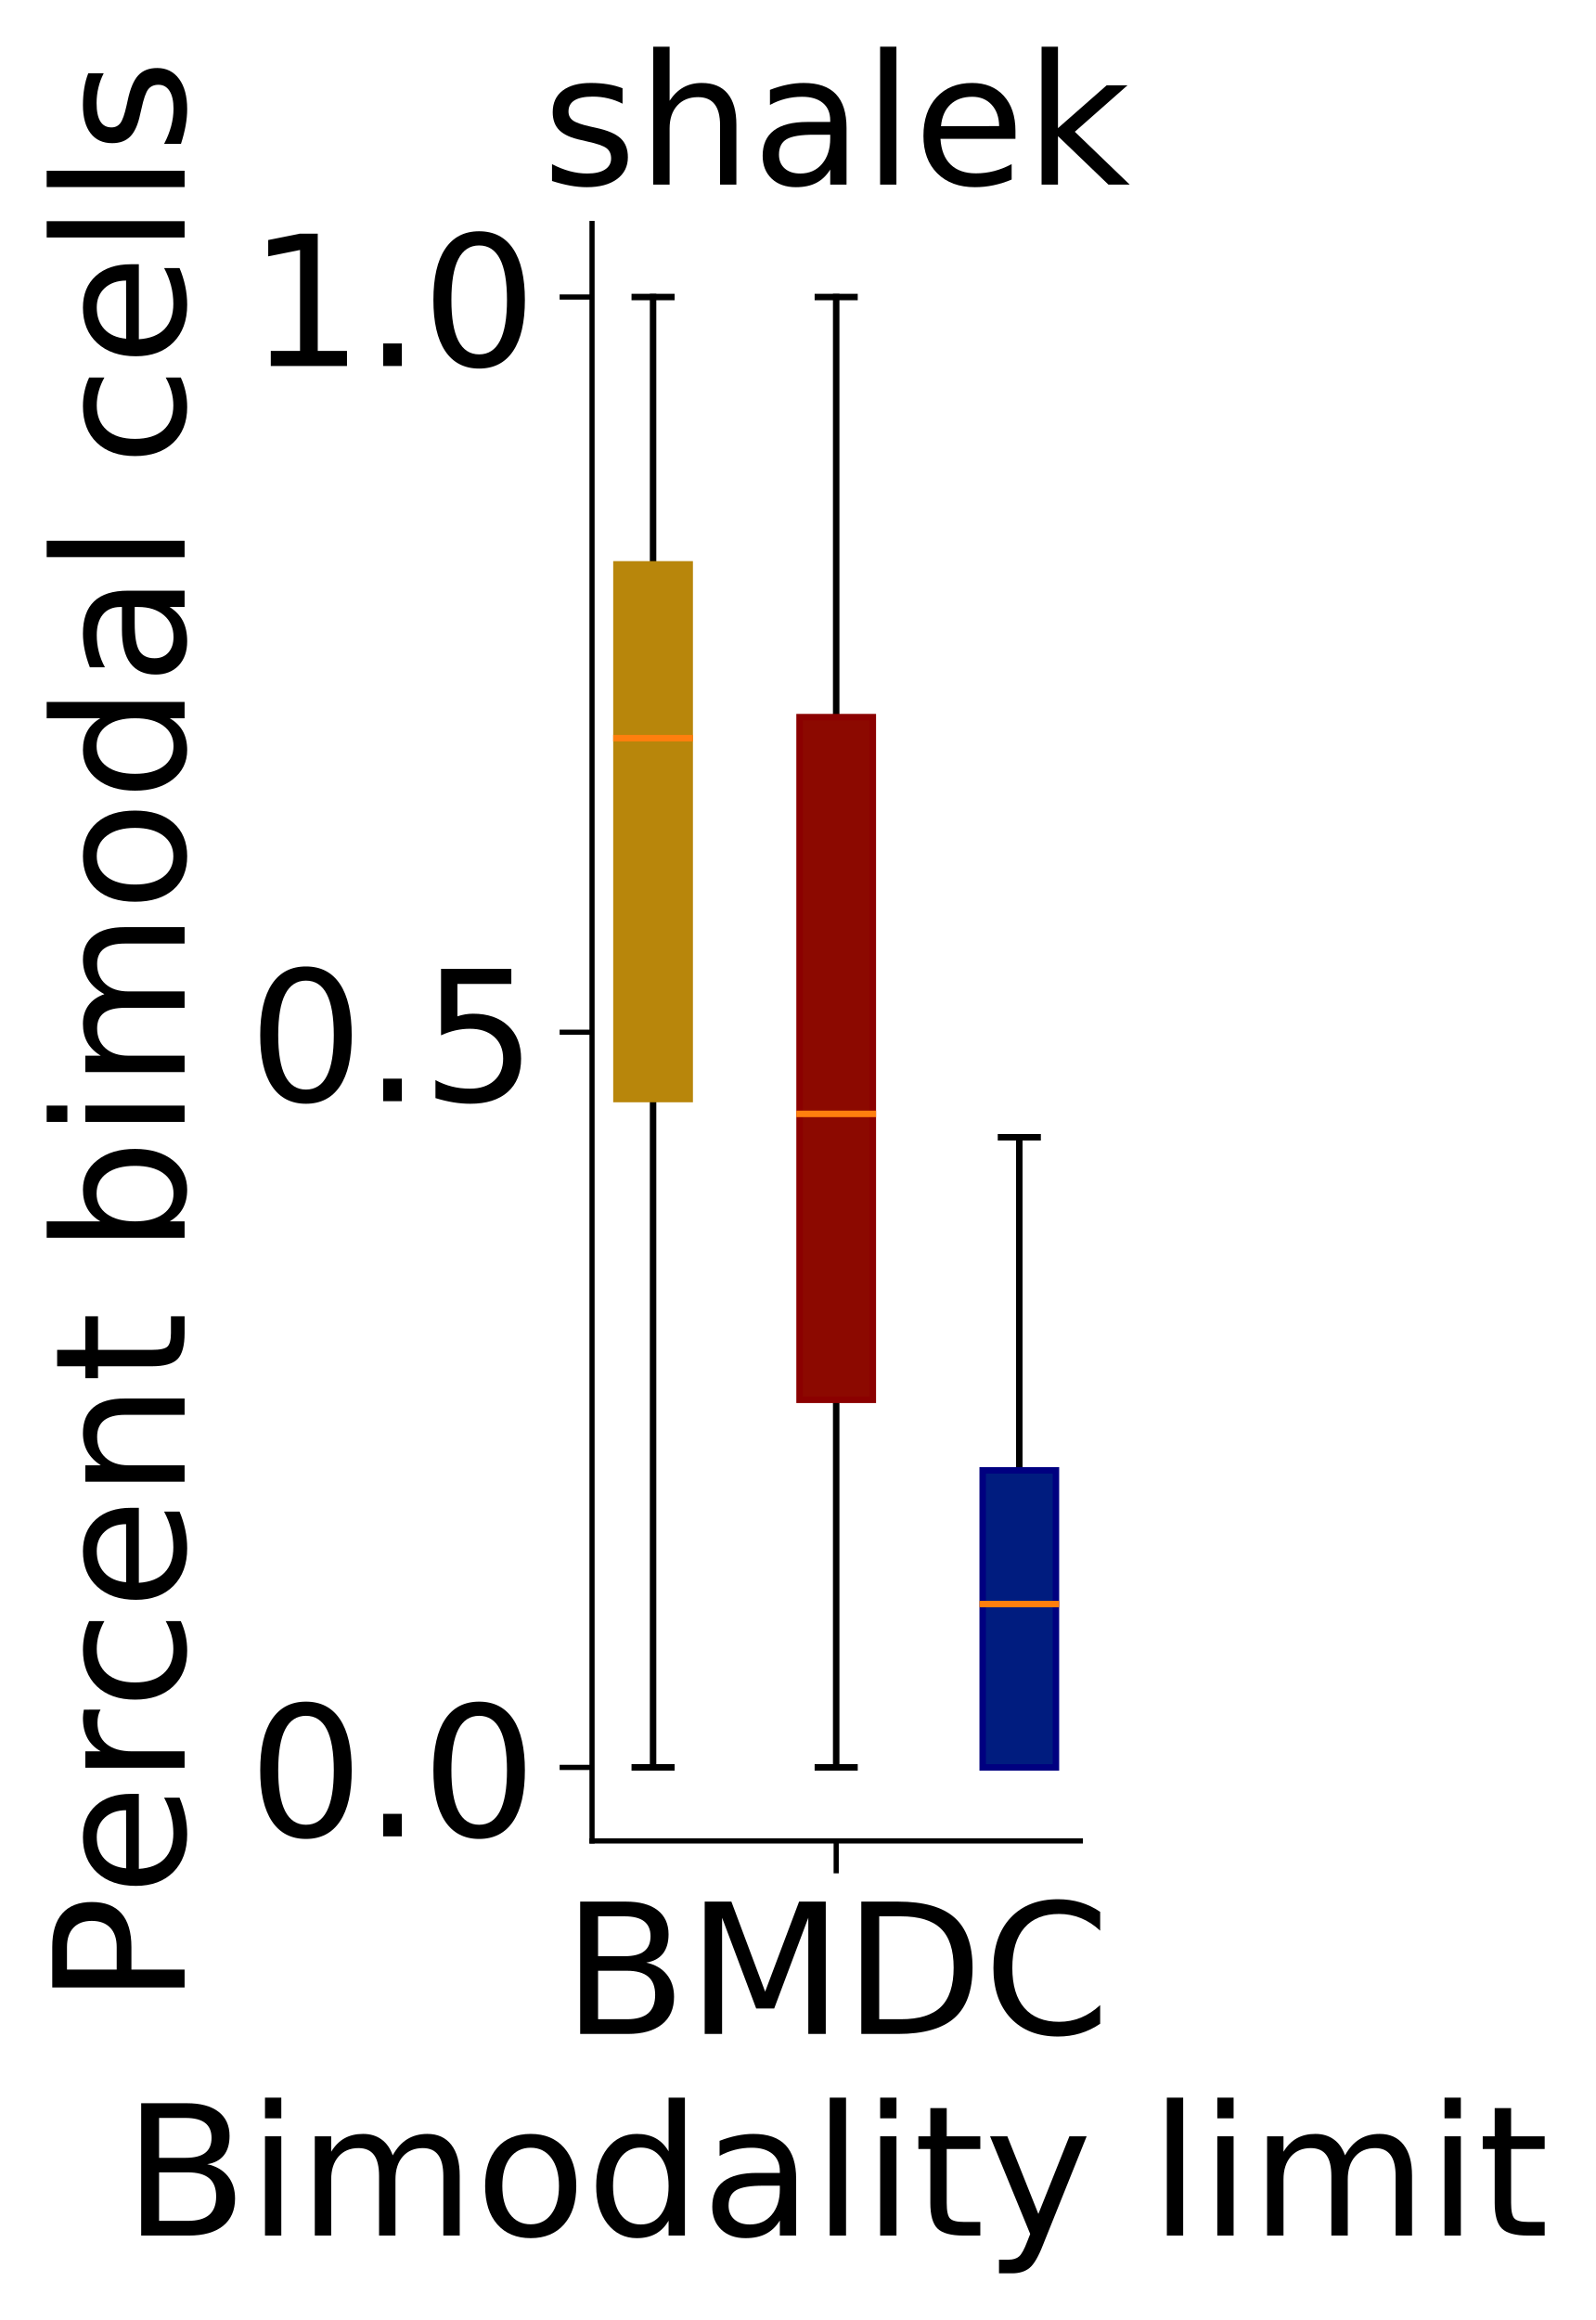
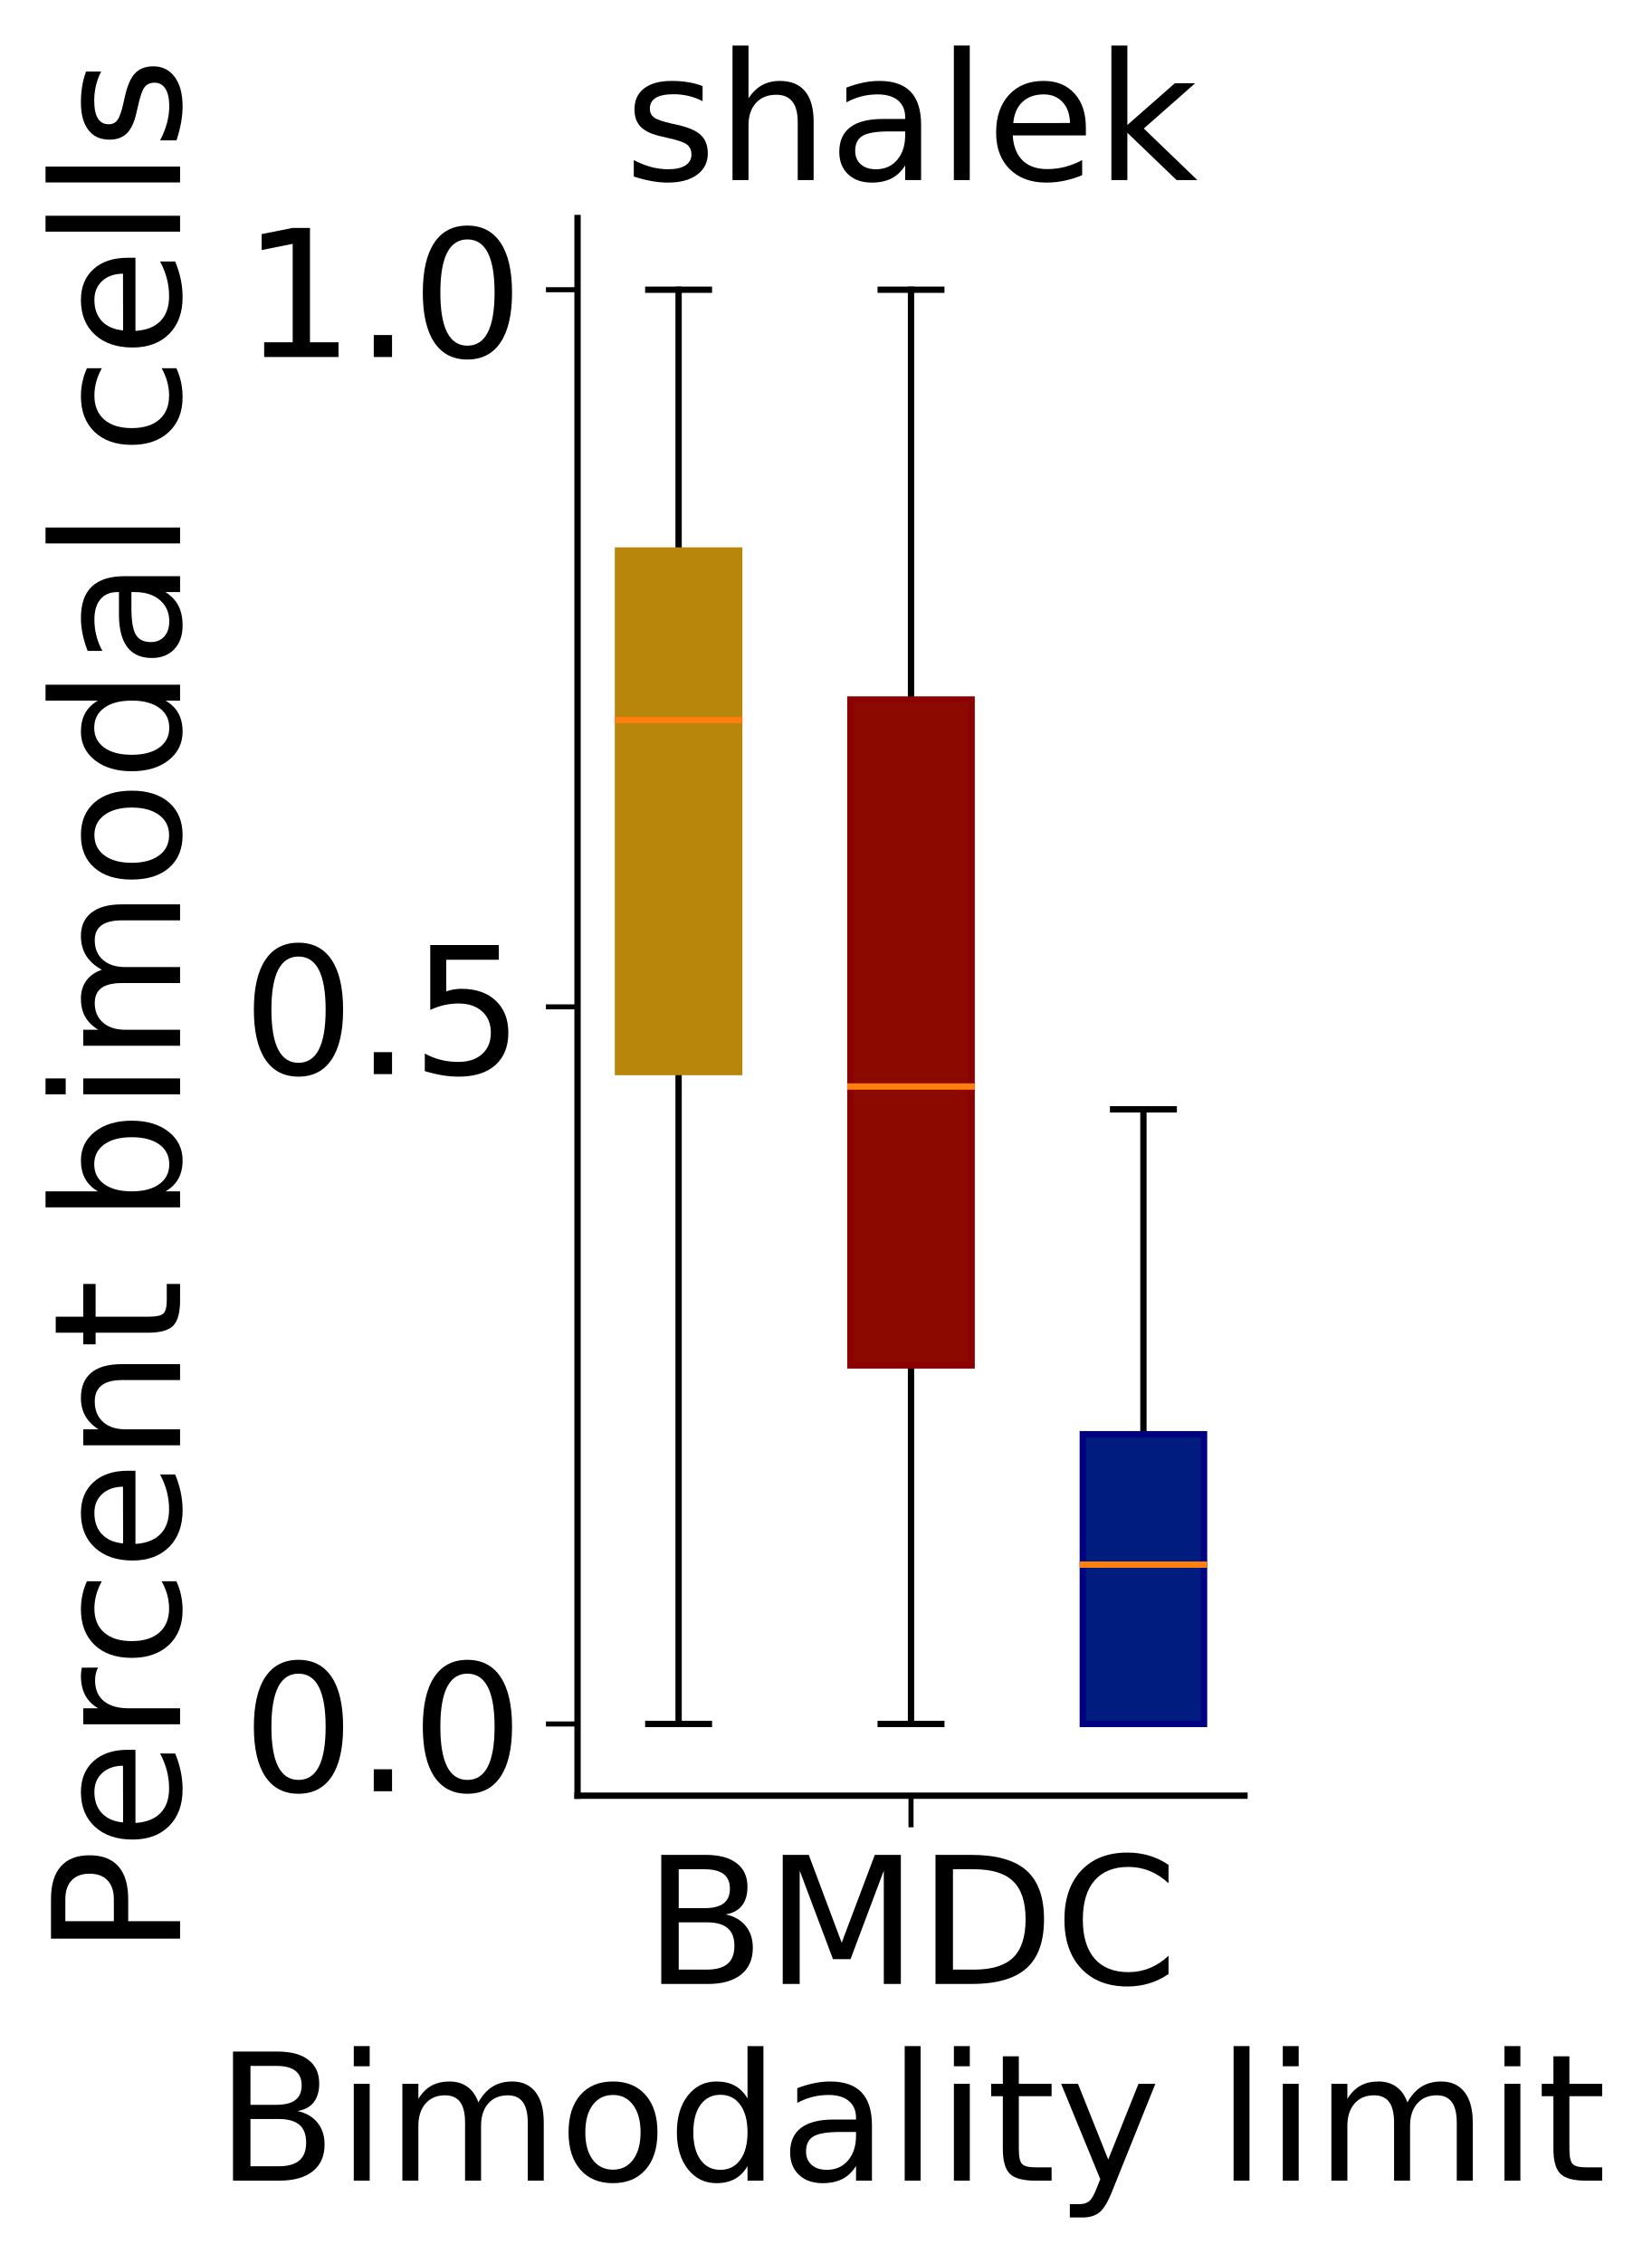
- <svg xmlns="http://www.w3.org/2000/svg" xmlns:xlink="http://www.w3.org/1999/xlink" height="357.853pt" version="1.1" viewBox="0 0 246.154 357.853" width="246.154pt">
+ <svg xmlns="http://www.w3.org/2000/svg" xmlns:xlink="http://www.w3.org/1999/xlink" height="357.853pt" version="1.1" viewBox="0 0 261.22 357.853" width="261.22pt">
  <defs>
    <style type="text/css">
*{stroke-linecap:butt;stroke-linejoin:round;}
  </style>
  </defs>
  <g id="figure_1">
    <g id="patch_1">
-       <path d="M 0 357.853  L 246.154 357.853  L 246.154 0  L 0 0  z " style="fill:none;" />
+       <path d="M 0 357.853  L 261.22 357.853  L 261.22 0  L 0 0  z " style="fill:none;" />
    </g>
    <g id="axes_1">
      <g id="patch_2">
-         <path d="M 91.328 283.956  L 166.657 283.956  L 166.657 34.476  L 91.328 34.476  z " style="fill:none;" />
+         <path d="M 91.328 283.956  L 196.79 283.956  L 196.79 34.476  L 91.328 34.476  z " style="fill:none;" />
      </g>
      <g id="matplotlib.axis_1">
        <g id="xtick_1">
          <g id="line2d_1">
            <defs>
-               <path d="M 0 0  L 0 5  " id="m49395b5ea2" style="stroke:#000000;stroke-width:0.8;" />
-             </defs>
-             <g>
-               <use style="stroke:#000000;stroke-width:0.8;" x="128.993" xlink:href="#m49395b5ea2" y="283.956" />
+               <path d="M 0 0  L 0 5  " id="m8740739c96" style="stroke:#000000;stroke-width:0.8;" />
+             </defs>
+             <g>
+               <use style="stroke:#000000;stroke-width:0.8;" x="144.059" xlink:href="#m8740739c96" y="283.956" />
            </g>
          </g>
          <g id="text_1">
            <defs>
              <path d="M 19.672 34.812  L 19.672 8.109  L 35.5 8.109  Q 43.453 8.109 47.281 11.406  Q 51.125 14.703 51.125 21.484  Q 51.125 28.328 47.281 31.562  Q 43.453 34.812 35.5 34.812  z M 19.672 64.797  L 19.672 42.828  L 34.281 42.828  Q 41.5 42.828 45.031 45.531  Q 48.578 48.25 48.578 53.812  Q 48.578 59.328 45.031 62.062  Q 41.5 64.797 34.281 64.797  z M 9.812 72.906  L 35.016 72.906  Q 46.297 72.906 52.391 68.219  Q 58.5 63.531 58.5 54.891  Q 58.5 48.188 55.375 44.234  Q 52.25 40.281 46.188 39.312  Q 53.469 37.75 57.5 32.781  Q 61.531 27.828 61.531 20.406  Q 61.531 10.641 54.891 5.312  Q 48.25 0 35.984 0  L 9.812 0  z " id="DejaVuSans-66" />
              <path d="M 9.812 72.906  L 24.516 72.906  L 43.109 23.297  L 61.812 72.906  L 76.516 72.906  L 76.516 0  L 66.891 0  L 66.891 64.016  L 48.094 14.016  L 38.188 14.016  L 19.391 64.016  L 19.391 0  L 9.812 0  z " id="DejaVuSans-77" />
              <path d="M 19.672 64.797  L 19.672 8.109  L 31.594 8.109  Q 46.688 8.109 53.688 14.938  Q 60.688 21.781 60.688 36.531  Q 60.688 51.172 53.688 57.984  Q 46.688 64.797 31.594 64.797  z M 9.812 72.906  L 30.078 72.906  Q 51.266 72.906 61.172 64.094  Q 71.094 55.281 71.094 36.531  Q 71.094 17.672 61.125 8.828  Q 51.172 0 30.078 0  L 9.812 0  z " id="DejaVuSans-68" />
              <path d="M 64.406 67.281  L 64.406 56.891  Q 59.422 61.531 53.781 63.812  Q 48.141 66.109 41.797 66.109  Q 29.297 66.109 22.656 58.469  Q 16.016 50.828 16.016 36.375  Q 16.016 21.969 22.656 14.328  Q 29.297 6.688 41.797 6.688  Q 48.141 6.688 53.781 8.984  Q 59.422 11.281 64.406 15.922  L 64.406 5.609  Q 59.234 2.094 53.438 0.328  Q 47.656 -1.422 41.219 -1.422  Q 24.656 -1.422 15.125 8.703  Q 5.609 18.844 5.609 36.375  Q 5.609 53.953 15.125 64.078  Q 24.656 74.219 41.219 74.219  Q 47.75 74.219 53.531 72.484  Q 59.328 70.75 64.406 67.281  z " id="DejaVuSans-67" />
            </defs>
-             <g transform="translate(86.75187 313.7312)scale(0.28 -0.28)">
+             <g transform="translate(101.8179 313.7312)scale(0.28 -0.28)">
              <use xlink:href="#DejaVuSans-66" />
              <use x="68.604" xlink:href="#DejaVuSans-77" />
              <use x="154.883" xlink:href="#DejaVuSans-68" />
              <use x="231.885" xlink:href="#DejaVuSans-67" />
            </g>
          </g>
        </g>
        <g id="text_2">
          <defs>
            <path d="M 9.422 54.688  L 18.406 54.688  L 18.406 0  L 9.422 0  z M 9.422 75.984  L 18.406 75.984  L 18.406 64.594  L 9.422 64.594  z " id="DejaVuSans-105" />
            <path d="M 52 44.188  Q 55.375 50.25 60.062 53.125  Q 64.75 56 71.094 56  Q 79.641 56 84.281 50.016  Q 88.922 44.047 88.922 33.016  L 88.922 0  L 79.891 0  L 79.891 32.719  Q 79.891 40.578 77.094 44.375  Q 74.312 48.188 68.609 48.188  Q 61.625 48.188 57.562 43.547  Q 53.516 38.922 53.516 30.906  L 53.516 0  L 44.484 0  L 44.484 32.719  Q 44.484 40.625 41.703 44.406  Q 38.922 48.188 33.109 48.188  Q 26.219 48.188 22.156 43.531  Q 18.109 38.875 18.109 30.906  L 18.109 0  L 9.078 0  L 9.078 54.688  L 18.109 54.688  L 18.109 46.188  Q 21.188 51.219 25.484 53.609  Q 29.781 56 35.688 56  Q 41.656 56 45.828 52.969  Q 50 49.953 52 44.188  z " id="DejaVuSans-109" />
            <path d="M 30.609 48.391  Q 23.391 48.391 19.188 42.75  Q 14.984 37.109 14.984 27.297  Q 14.984 17.484 19.156 11.844  Q 23.344 6.203 30.609 6.203  Q 37.797 6.203 41.984 11.859  Q 46.188 17.531 46.188 27.297  Q 46.188 37.016 41.984 42.703  Q 37.797 48.391 30.609 48.391  z M 30.609 56  Q 42.328 56 49.016 48.375  Q 55.719 40.766 55.719 27.297  Q 55.719 13.875 49.016 6.219  Q 42.328 -1.422 30.609 -1.422  Q 18.844 -1.422 12.172 6.219  Q 5.516 13.875 5.516 27.297  Q 5.516 40.766 12.172 48.375  Q 18.844 56 30.609 56  z " id="DejaVuSans-111" />
            <path d="M 45.406 46.391  L 45.406 75.984  L 54.391 75.984  L 54.391 0  L 45.406 0  L 45.406 8.203  Q 42.578 3.328 38.25 0.953  Q 33.938 -1.422 27.875 -1.422  Q 17.969 -1.422 11.734 6.484  Q 5.516 14.406 5.516 27.297  Q 5.516 40.188 11.734 48.094  Q 17.969 56 27.875 56  Q 33.938 56 38.25 53.625  Q 42.578 51.266 45.406 46.391  z M 14.797 27.297  Q 14.797 17.391 18.875 11.75  Q 22.953 6.109 30.078 6.109  Q 37.203 6.109 41.297 11.75  Q 45.406 17.391 45.406 27.297  Q 45.406 37.203 41.297 42.844  Q 37.203 48.484 30.078 48.484  Q 22.953 48.484 18.875 42.844  Q 14.797 37.203 14.797 27.297  z " id="DejaVuSans-100" />
            <path d="M 34.281 27.484  Q 23.391 27.484 19.188 25  Q 14.984 22.516 14.984 16.5  Q 14.984 11.719 18.141 8.906  Q 21.297 6.109 26.703 6.109  Q 34.188 6.109 38.703 11.406  Q 43.219 16.703 43.219 25.484  L 43.219 27.484  z M 52.203 31.203  L 52.203 0  L 43.219 0  L 43.219 8.297  Q 40.141 3.328 35.547 0.953  Q 30.953 -1.422 24.312 -1.422  Q 15.922 -1.422 10.953 3.297  Q 6 8.016 6 15.922  Q 6 25.141 12.172 29.828  Q 18.359 34.516 30.609 34.516  L 43.219 34.516  L 43.219 35.406  Q 43.219 41.609 39.141 45  Q 35.062 48.391 27.688 48.391  Q 23 48.391 18.547 47.266  Q 14.109 46.141 10.016 43.891  L 10.016 52.203  Q 14.938 54.109 19.578 55.047  Q 24.219 56 28.609 56  Q 40.484 56 46.344 49.844  Q 52.203 43.703 52.203 31.203  z " id="DejaVuSans-97" />
            <path d="M 9.422 75.984  L 18.406 75.984  L 18.406 0  L 9.422 0  z " id="DejaVuSans-108" />
            <path d="M 18.312 70.219  L 18.312 54.688  L 36.812 54.688  L 36.812 47.703  L 18.312 47.703  L 18.312 18.016  Q 18.312 11.328 20.141 9.422  Q 21.969 7.516 27.594 7.516  L 36.812 7.516  L 36.812 0  L 27.594 0  Q 17.188 0 13.234 3.875  Q 9.281 7.766 9.281 18.016  L 9.281 47.703  L 2.688 47.703  L 2.688 54.688  L 9.281 54.688  L 9.281 70.219  z " id="DejaVuSans-116" />
            <path d="M 32.172 -5.078  Q 28.375 -14.844 24.75 -17.812  Q 21.141 -20.797 15.094 -20.797  L 7.906 -20.797  L 7.906 -13.281  L 13.188 -13.281  Q 16.891 -13.281 18.938 -11.516  Q 21 -9.766 23.484 -3.219  L 25.094 0.875  L 2.984 54.688  L 12.5 54.688  L 29.594 11.922  L 46.688 54.688  L 56.203 54.688  z " id="DejaVuSans-121" />
            <path id="DejaVuSans-32" />
          </defs>
-           <g transform="translate(19.03125 344.83)scale(0.28 -0.28)">
+           <g transform="translate(34.09725 344.83)scale(0.28 -0.28)">
            <use xlink:href="#DejaVuSans-66" />
            <use x="68.604" xlink:href="#DejaVuSans-105" />
            <use x="96.387" xlink:href="#DejaVuSans-109" />
            <use x="193.799" xlink:href="#DejaVuSans-111" />
            <use x="254.98" xlink:href="#DejaVuSans-100" />
            <use x="318.457" xlink:href="#DejaVuSans-97" />
            <use x="379.736" xlink:href="#DejaVuSans-108" />
            <use x="407.52" xlink:href="#DejaVuSans-105" />
            <use x="435.303" xlink:href="#DejaVuSans-116" />
            <use x="474.512" xlink:href="#DejaVuSans-121" />
            <use x="533.691" xlink:href="#DejaVuSans-32" />
            <use x="565.479" xlink:href="#DejaVuSans-108" />
            <use x="593.262" xlink:href="#DejaVuSans-105" />
            <use x="621.045" xlink:href="#DejaVuSans-109" />
            <use x="718.457" xlink:href="#DejaVuSans-105" />
            <use x="746.24" xlink:href="#DejaVuSans-116" />
          </g>
        </g>
      </g>
      <g id="matplotlib.axis_2">
        <g id="ytick_1">
          <g id="line2d_2">
            <defs>
-               <path d="M 0 0  L -5 0  " id="m9585a129a3" style="stroke:#000000;stroke-width:0.8;" />
-             </defs>
-             <g>
-               <use style="stroke:#000000;stroke-width:0.8;" x="91.328" xlink:href="#m9585a129a3" y="272.616" />
+               <path d="M 0 0  L -5 0  " id="m70d20397f6" style="stroke:#000000;stroke-width:0.8;" />
+             </defs>
+             <g>
+               <use style="stroke:#000000;stroke-width:0.8;" x="91.328" xlink:href="#m70d20397f6" y="272.616" />
            </g>
          </g>
          <g id="text_3">
            <defs>
              <path d="M 31.781 66.406  Q 24.172 66.406 20.328 58.906  Q 16.5 51.422 16.5 36.375  Q 16.5 21.391 20.328 13.891  Q 24.172 6.391 31.781 6.391  Q 39.453 6.391 43.281 13.891  Q 47.125 21.391 47.125 36.375  Q 47.125 51.422 43.281 58.906  Q 39.453 66.406 31.781 66.406  z M 31.781 74.219  Q 44.047 74.219 50.516 64.516  Q 56.984 54.828 56.984 36.375  Q 56.984 17.969 50.516 8.266  Q 44.047 -1.422 31.781 -1.422  Q 19.531 -1.422 13.062 8.266  Q 6.594 17.969 6.594 36.375  Q 6.594 54.828 13.062 64.516  Q 19.531 74.219 31.781 74.219  z " id="DejaVuSans-48" />
              <path d="M 10.688 12.406  L 21 12.406  L 21 0  L 10.688 0  z " id="DejaVuSans-46" />
            </defs>
            <g transform="translate(38.29875 283.2534)scale(0.28 -0.28)">
              <use xlink:href="#DejaVuSans-48" />
              <use x="63.623" xlink:href="#DejaVuSans-46" />
              <use x="95.41" xlink:href="#DejaVuSans-48" />
            </g>
          </g>
        </g>
        <g id="ytick_2">
          <g id="line2d_3">
            <g>
-               <use style="stroke:#000000;stroke-width:0.8;" x="91.328" xlink:href="#m9585a129a3" y="159.216" />
+               <use style="stroke:#000000;stroke-width:0.8;" x="91.328" xlink:href="#m70d20397f6" y="159.216" />
            </g>
          </g>
          <g id="text_4">
            <defs>
              <path d="M 10.797 72.906  L 49.516 72.906  L 49.516 64.594  L 19.828 64.594  L 19.828 46.734  Q 21.969 47.469 24.109 47.828  Q 26.266 48.188 28.422 48.188  Q 40.625 48.188 47.75 41.5  Q 54.891 34.812 54.891 23.391  Q 54.891 11.625 47.562 5.094  Q 40.234 -1.422 26.906 -1.422  Q 22.312 -1.422 17.547 -0.641  Q 12.797 0.141 7.719 1.703  L 7.719 11.625  Q 12.109 9.234 16.797 8.062  Q 21.484 6.891 26.703 6.891  Q 35.156 6.891 40.078 11.328  Q 45.016 15.766 45.016 23.391  Q 45.016 31 40.078 35.438  Q 35.156 39.891 26.703 39.891  Q 22.75 39.891 18.812 39.016  Q 14.891 38.141 10.797 36.281  z " id="DejaVuSans-53" />
            </defs>
            <g transform="translate(38.29875 169.8534)scale(0.28 -0.28)">
              <use xlink:href="#DejaVuSans-48" />
              <use x="63.623" xlink:href="#DejaVuSans-46" />
              <use x="95.41" xlink:href="#DejaVuSans-53" />
            </g>
          </g>
        </g>
        <g id="ytick_3">
          <g id="line2d_4">
            <g>
-               <use style="stroke:#000000;stroke-width:0.8;" x="91.328" xlink:href="#m9585a129a3" y="45.816" />
+               <use style="stroke:#000000;stroke-width:0.8;" x="91.328" xlink:href="#m70d20397f6" y="45.816" />
            </g>
          </g>
          <g id="text_5">
            <defs>
              <path d="M 12.406 8.297  L 28.516 8.297  L 28.516 63.922  L 10.984 60.406  L 10.984 69.391  L 28.422 72.906  L 38.281 72.906  L 38.281 8.297  L 54.391 8.297  L 54.391 0  L 12.406 0  z " id="DejaVuSans-49" />
            </defs>
            <g transform="translate(38.29875 56.45344)scale(0.28 -0.28)">
              <use xlink:href="#DejaVuSans-49" />
              <use x="63.623" xlink:href="#DejaVuSans-46" />
              <use x="95.41" xlink:href="#DejaVuSans-48" />
            </g>
          </g>
        </g>
        <g id="text_6">
          <defs>
            <path d="M 19.672 64.797  L 19.672 37.406  L 32.078 37.406  Q 38.969 37.406 42.719 40.969  Q 46.484 44.531 46.484 51.125  Q 46.484 57.672 42.719 61.234  Q 38.969 64.797 32.078 64.797  z M 9.812 72.906  L 32.078 72.906  Q 44.344 72.906 50.609 67.359  Q 56.891 61.812 56.891 51.125  Q 56.891 40.328 50.609 34.812  Q 44.344 29.297 32.078 29.297  L 19.672 29.297  L 19.672 0  L 9.812 0  z " id="DejaVuSans-80" />
            <path d="M 56.203 29.594  L 56.203 25.203  L 14.891 25.203  Q 15.484 15.922 20.484 11.062  Q 25.484 6.203 34.422 6.203  Q 39.594 6.203 44.453 7.469  Q 49.312 8.734 54.109 11.281  L 54.109 2.781  Q 49.266 0.734 44.188 -0.344  Q 39.109 -1.422 33.891 -1.422  Q 20.797 -1.422 13.156 6.188  Q 5.516 13.812 5.516 26.812  Q 5.516 40.234 12.766 48.109  Q 20.016 56 32.328 56  Q 43.359 56 49.781 48.891  Q 56.203 41.797 56.203 29.594  z M 47.219 32.234  Q 47.125 39.594 43.094 43.984  Q 39.062 48.391 32.422 48.391  Q 24.906 48.391 20.391 44.141  Q 15.875 39.891 15.188 32.172  z " id="DejaVuSans-101" />
            <path d="M 41.109 46.297  Q 39.594 47.172 37.812 47.578  Q 36.031 48 33.891 48  Q 26.266 48 22.188 43.047  Q 18.109 38.094 18.109 28.812  L 18.109 0  L 9.078 0  L 9.078 54.688  L 18.109 54.688  L 18.109 46.188  Q 20.953 51.172 25.484 53.578  Q 30.031 56 36.531 56  Q 37.453 56 38.578 55.875  Q 39.703 55.766 41.062 55.516  z " id="DejaVuSans-114" />
            <path d="M 48.781 52.594  L 48.781 44.188  Q 44.969 46.297 41.141 47.344  Q 37.312 48.391 33.406 48.391  Q 24.656 48.391 19.812 42.844  Q 14.984 37.312 14.984 27.297  Q 14.984 17.281 19.812 11.734  Q 24.656 6.203 33.406 6.203  Q 37.312 6.203 41.141 7.25  Q 44.969 8.297 48.781 10.406  L 48.781 2.094  Q 45.016 0.344 40.984 -0.531  Q 36.969 -1.422 32.422 -1.422  Q 20.062 -1.422 12.781 6.344  Q 5.516 14.109 5.516 27.297  Q 5.516 40.672 12.859 48.328  Q 20.219 56 33.016 56  Q 37.156 56 41.109 55.141  Q 45.062 54.297 48.781 52.594  z " id="DejaVuSans-99" />
            <path d="M 54.891 33.016  L 54.891 0  L 45.906 0  L 45.906 32.719  Q 45.906 40.484 42.875 44.328  Q 39.844 48.188 33.797 48.188  Q 26.516 48.188 22.312 43.547  Q 18.109 38.922 18.109 30.906  L 18.109 0  L 9.078 0  L 9.078 54.688  L 18.109 54.688  L 18.109 46.188  Q 21.344 51.125 25.703 53.562  Q 30.078 56 35.797 56  Q 45.219 56 50.047 50.172  Q 54.891 44.344 54.891 33.016  z " id="DejaVuSans-110" />
            <path d="M 48.688 27.297  Q 48.688 37.203 44.609 42.844  Q 40.531 48.484 33.406 48.484  Q 26.266 48.484 22.188 42.844  Q 18.109 37.203 18.109 27.297  Q 18.109 17.391 22.188 11.75  Q 26.266 6.109 33.406 6.109  Q 40.531 6.109 44.609 11.75  Q 48.688 17.391 48.688 27.297  z M 18.109 46.391  Q 20.953 51.266 25.266 53.625  Q 29.594 56 35.594 56  Q 45.562 56 51.781 48.094  Q 58.016 40.188 58.016 27.297  Q 58.016 14.406 51.781 6.484  Q 45.562 -1.422 35.594 -1.422  Q 29.594 -1.422 25.266 0.953  Q 20.953 3.328 18.109 8.203  L 18.109 0  L 9.078 0  L 9.078 75.984  L 18.109 75.984  z " id="DejaVuSans-98" />
            <path d="M 44.281 53.078  L 44.281 44.578  Q 40.484 46.531 36.375 47.5  Q 32.281 48.484 27.875 48.484  Q 21.188 48.484 17.844 46.438  Q 14.5 44.391 14.5 40.281  Q 14.5 37.156 16.891 35.375  Q 19.281 33.594 26.516 31.984  L 29.594 31.297  Q 39.156 29.25 43.188 25.516  Q 47.219 21.781 47.219 15.094  Q 47.219 7.469 41.188 3.016  Q 35.156 -1.422 24.609 -1.422  Q 20.219 -1.422 15.453 -0.562  Q 10.688 0.297 5.422 2  L 5.422 11.281  Q 10.406 8.688 15.234 7.391  Q 20.062 6.109 24.812 6.109  Q 31.156 6.109 34.562 8.281  Q 37.984 10.453 37.984 14.406  Q 37.984 18.062 35.516 20.016  Q 33.062 21.969 24.703 23.781  L 21.578 24.516  Q 13.234 26.266 9.516 29.906  Q 5.812 33.547 5.812 39.891  Q 5.812 47.609 11.281 51.797  Q 16.75 56 26.812 56  Q 31.781 56 36.172 55.266  Q 40.578 54.547 44.281 53.078  z " id="DejaVuSans-115" />
          </defs>
          <g transform="translate(28.47563 309.3087)rotate(-90)scale(0.28 -0.28)">
            <use xlink:href="#DejaVuSans-80" />
            <use x="60.256" xlink:href="#DejaVuSans-101" />
            <use x="121.779" xlink:href="#DejaVuSans-114" />
            <use x="162.861" xlink:href="#DejaVuSans-99" />
            <use x="217.842" xlink:href="#DejaVuSans-101" />
            <use x="279.365" xlink:href="#DejaVuSans-110" />
            <use x="342.744" xlink:href="#DejaVuSans-116" />
            <use x="381.953" xlink:href="#DejaVuSans-32" />
            <use x="413.74" xlink:href="#DejaVuSans-98" />
            <use x="477.217" xlink:href="#DejaVuSans-105" />
            <use x="505" xlink:href="#DejaVuSans-109" />
            <use x="602.412" xlink:href="#DejaVuSans-111" />
            <use x="663.594" xlink:href="#DejaVuSans-100" />
            <use x="727.07" xlink:href="#DejaVuSans-97" />
            <use x="788.35" xlink:href="#DejaVuSans-108" />
            <use x="816.133" xlink:href="#DejaVuSans-32" />
            <use x="847.92" xlink:href="#DejaVuSans-99" />
            <use x="902.9" xlink:href="#DejaVuSans-101" />
            <use x="964.424" xlink:href="#DejaVuSans-108" />
            <use x="992.207" xlink:href="#DejaVuSans-108" />
            <use x="1019.99" xlink:href="#DejaVuSans-115" />
          </g>
        </g>
      </g>
      <g id="line2d_5">
-         <path clip-path="url(#pd17e7cce82)" d="M 100.744 169.525  L 100.744 272.616  " style="fill:none;stroke:#000000;stroke-linecap:square;" />
+         <path clip-path="url(#p5ab178f0d0)" d="M 107.307 169.525  L 107.307 272.616  " style="fill:none;stroke:#000000;stroke-linecap:square;" />
      </g>
      <g id="line2d_6">
-         <path clip-path="url(#pd17e7cce82)" d="M 100.744 87.052  L 100.744 45.816  " style="fill:none;stroke:#000000;stroke-linecap:square;" />
+         <path clip-path="url(#p5ab178f0d0)" d="M 107.307 87.052  L 107.307 45.816  " style="fill:none;stroke:#000000;stroke-linecap:square;" />
      </g>
      <g id="line2d_7">
-         <path clip-path="url(#pd17e7cce82)" d="M 97.919 272.616  L 103.569 272.616  " style="fill:none;stroke:#000000;stroke-linecap:square;" />
+         <path clip-path="url(#p5ab178f0d0)" d="M 102.513 272.616  L 112.1 272.616  " style="fill:none;stroke:#000000;stroke-linecap:square;" />
      </g>
      <g id="line2d_8">
-         <path clip-path="url(#pd17e7cce82)" d="M 97.919 45.816  L 103.569 45.816  " style="fill:none;stroke:#000000;stroke-linecap:square;" />
+         <path clip-path="url(#p5ab178f0d0)" d="M 102.513 45.816  L 112.1 45.816  " style="fill:none;stroke:#000000;stroke-linecap:square;" />
      </g>
      <g id="line2d_9">
-         <path clip-path="url(#pd17e7cce82)" d="M 128.993 215.916  L 128.993 272.616  " style="fill:none;stroke:#000000;stroke-linecap:square;" />
+         <path clip-path="url(#p5ab178f0d0)" d="M 144.059 215.916  L 144.059 272.616  " style="fill:none;stroke:#000000;stroke-linecap:square;" />
      </g>
      <g id="line2d_10">
-         <path clip-path="url(#pd17e7cce82)" d="M 128.993 110.616  L 128.993 45.816  " style="fill:none;stroke:#000000;stroke-linecap:square;" />
+         <path clip-path="url(#p5ab178f0d0)" d="M 144.059 110.616  L 144.059 45.816  " style="fill:none;stroke:#000000;stroke-linecap:square;" />
      </g>
      <g id="line2d_11">
-         <path clip-path="url(#pd17e7cce82)" d="M 126.168 272.616  L 131.817 272.616  " style="fill:none;stroke:#000000;stroke-linecap:square;" />
+         <path clip-path="url(#p5ab178f0d0)" d="M 139.265 272.616  L 148.852 272.616  " style="fill:none;stroke:#000000;stroke-linecap:square;" />
      </g>
      <g id="line2d_12">
-         <path clip-path="url(#pd17e7cce82)" d="M 126.168 45.816  L 131.817 45.816  " style="fill:none;stroke:#000000;stroke-linecap:square;" />
+         <path clip-path="url(#p5ab178f0d0)" d="M 139.265 45.816  L 148.852 45.816  " style="fill:none;stroke:#000000;stroke-linecap:square;" />
      </g>
      <g id="line2d_13">
-         <path clip-path="url(#pd17e7cce82)" d="M 157.241 272.616  L 157.241 272.616  " style="fill:none;stroke:#000000;stroke-linecap:square;" />
+         <path clip-path="url(#p5ab178f0d0)" d="M 180.81 272.616  L 180.81 272.616  " style="fill:none;stroke:#000000;stroke-linecap:square;" />
      </g>
      <g id="line2d_14">
-         <path clip-path="url(#pd17e7cce82)" d="M 157.241 226.797  L 157.241 175.416  " style="fill:none;stroke:#000000;stroke-linecap:square;" />
+         <path clip-path="url(#p5ab178f0d0)" d="M 180.81 226.797  L 180.81 175.416  " style="fill:none;stroke:#000000;stroke-linecap:square;" />
      </g>
      <g id="line2d_15">
-         <path clip-path="url(#pd17e7cce82)" d="M 154.416 272.616  L 160.066 272.616  " style="fill:none;stroke:#000000;stroke-linecap:square;" />
+         <path clip-path="url(#p5ab178f0d0)" d="M 176.017 272.616  L 185.604 272.616  " style="fill:none;stroke:#000000;stroke-linecap:square;" />
      </g>
      <g id="line2d_16">
-         <path clip-path="url(#pd17e7cce82)" d="M 154.416 175.416  L 160.066 175.416  " style="fill:none;stroke:#000000;stroke-linecap:square;" />
+         <path clip-path="url(#p5ab178f0d0)" d="M 176.017 175.416  L 185.604 175.416  " style="fill:none;stroke:#000000;stroke-linecap:square;" />
      </g>
      <g id="patch_3">
-         <path clip-path="url(#pd17e7cce82)" d="M 95.094 169.525  L 106.394 169.525  L 106.394 87.052  L 95.094 87.052  L 95.094 169.525  z " style="fill:#b8860b;stroke:#b8860b;stroke-linejoin:miter;" />
+         <path clip-path="url(#p5ab178f0d0)" d="M 97.719 169.525  L 116.894 169.525  L 116.894 87.052  L 97.719 87.052  L 97.719 169.525  z " style="fill:#b8860b;stroke:#b8860b;stroke-linejoin:miter;" />
      </g>
      <g id="patch_4">
-         <path clip-path="url(#pd17e7cce82)" d="M 123.343 215.916  L 134.642 215.916  L 134.642 110.616  L 123.343 110.616  L 123.343 215.916  z " style="fill:#8c0900;stroke:#8b0000;stroke-linejoin:miter;" />
+         <path clip-path="url(#p5ab178f0d0)" d="M 134.471 215.916  L 153.646 215.916  L 153.646 110.616  L 134.471 110.616  L 134.471 215.916  z " style="fill:#8c0900;stroke:#8b0000;stroke-linejoin:miter;" />
      </g>
      <g id="patch_5">
-         <path clip-path="url(#pd17e7cce82)" d="M 151.591 272.616  L 162.891 272.616  L 162.891 226.797  L 151.591 226.797  L 151.591 272.616  z " style="fill:#001c7f;stroke:#000080;stroke-linejoin:miter;" />
+         <path clip-path="url(#p5ab178f0d0)" d="M 171.223 272.616  L 190.398 272.616  L 190.398 226.797  L 171.223 226.797  L 171.223 272.616  z " style="fill:#001c7f;stroke:#000080;stroke-linejoin:miter;" />
      </g>
      <g id="line2d_17">
-         <path clip-path="url(#pd17e7cce82)" d="M 95.094 113.856  L 106.394 113.856  " style="fill:none;stroke:#ff7f0e;stroke-linecap:square;" />
+         <path clip-path="url(#p5ab178f0d0)" d="M 97.719 113.856  L 116.894 113.856  " style="fill:none;stroke:#ff7f0e;stroke-linecap:square;" />
      </g>
      <g id="line2d_18">
-         <path clip-path="url(#pd17e7cce82)" d="M 123.343 171.816  L 134.642 171.816  " style="fill:none;stroke:#ff7f0e;stroke-linecap:square;" />
+         <path clip-path="url(#p5ab178f0d0)" d="M 134.471 171.816  L 153.646 171.816  " style="fill:none;stroke:#ff7f0e;stroke-linecap:square;" />
      </g>
      <g id="line2d_19">
-         <path clip-path="url(#pd17e7cce82)" d="M 151.591 247.416  L 162.891 247.416  " style="fill:none;stroke:#ff7f0e;stroke-linecap:square;" />
+         <path clip-path="url(#p5ab178f0d0)" d="M 171.223 247.416  L 190.398 247.416  " style="fill:none;stroke:#ff7f0e;stroke-linecap:square;" />
      </g>
      <g id="patch_6">
-         <path d="M 91.328 283.956  L 91.328 34.476  " style="fill:none;stroke:#000000;stroke-linecap:square;stroke-linejoin:miter;stroke-width:0.8;" />
+         <path d="M 91.328 283.956  L 91.328 34.476  " style="fill:none;stroke:#000000;stroke-linecap:square;stroke-linejoin:miter;" />
      </g>
      <g id="patch_7">
-         <path d="M 91.328 283.956  L 166.657 283.956  " style="fill:none;stroke:#000000;stroke-linecap:square;stroke-linejoin:miter;stroke-width:0.8;" />
+         <path d="M 91.328 283.956  L 196.79 283.956  " style="fill:none;stroke:#000000;stroke-linecap:square;stroke-linejoin:miter;" />
      </g>
      <g id="text_7">
        <defs>
          <path d="M 54.891 33.016  L 54.891 0  L 45.906 0  L 45.906 32.719  Q 45.906 40.484 42.875 44.328  Q 39.844 48.188 33.797 48.188  Q 26.516 48.188 22.312 43.547  Q 18.109 38.922 18.109 30.906  L 18.109 0  L 9.078 0  L 9.078 75.984  L 18.109 75.984  L 18.109 46.188  Q 21.344 51.125 25.703 53.562  Q 30.078 56 35.797 56  Q 45.219 56 50.047 50.172  Q 54.891 44.344 54.891 33.016  z " id="DejaVuSans-104" />
          <path d="M 9.078 75.984  L 18.109 75.984  L 18.109 31.109  L 44.922 54.688  L 56.391 54.688  L 27.391 29.109  L 57.625 0  L 45.906 0  L 18.109 26.703  L 18.109 0  L 9.078 0  z " id="DejaVuSans-107" />
        </defs>
-         <g transform="translate(83.63688 28.47563)scale(0.28 -0.28)">
+         <g transform="translate(98.70288 28.47563)scale(0.28 -0.28)">
          <use xlink:href="#DejaVuSans-115" />
          <use x="52.1" xlink:href="#DejaVuSans-104" />
          <use x="115.479" xlink:href="#DejaVuSans-97" />
          <use x="176.758" xlink:href="#DejaVuSans-108" />
          <use x="204.541" xlink:href="#DejaVuSans-101" />
          <use x="266.064" xlink:href="#DejaVuSans-107" />
        </g>
      </g>
    </g>
  </g>
  <defs>
-     <clipPath id="pd17e7cce82">
-       <rect height="249.48" width="75.33" x="91.328" y="34.476" />
+     <clipPath id="p5ab178f0d0">
+       <rect height="249.48" width="105.462" x="91.328" y="34.476" />
    </clipPath>
  </defs>
</svg>
